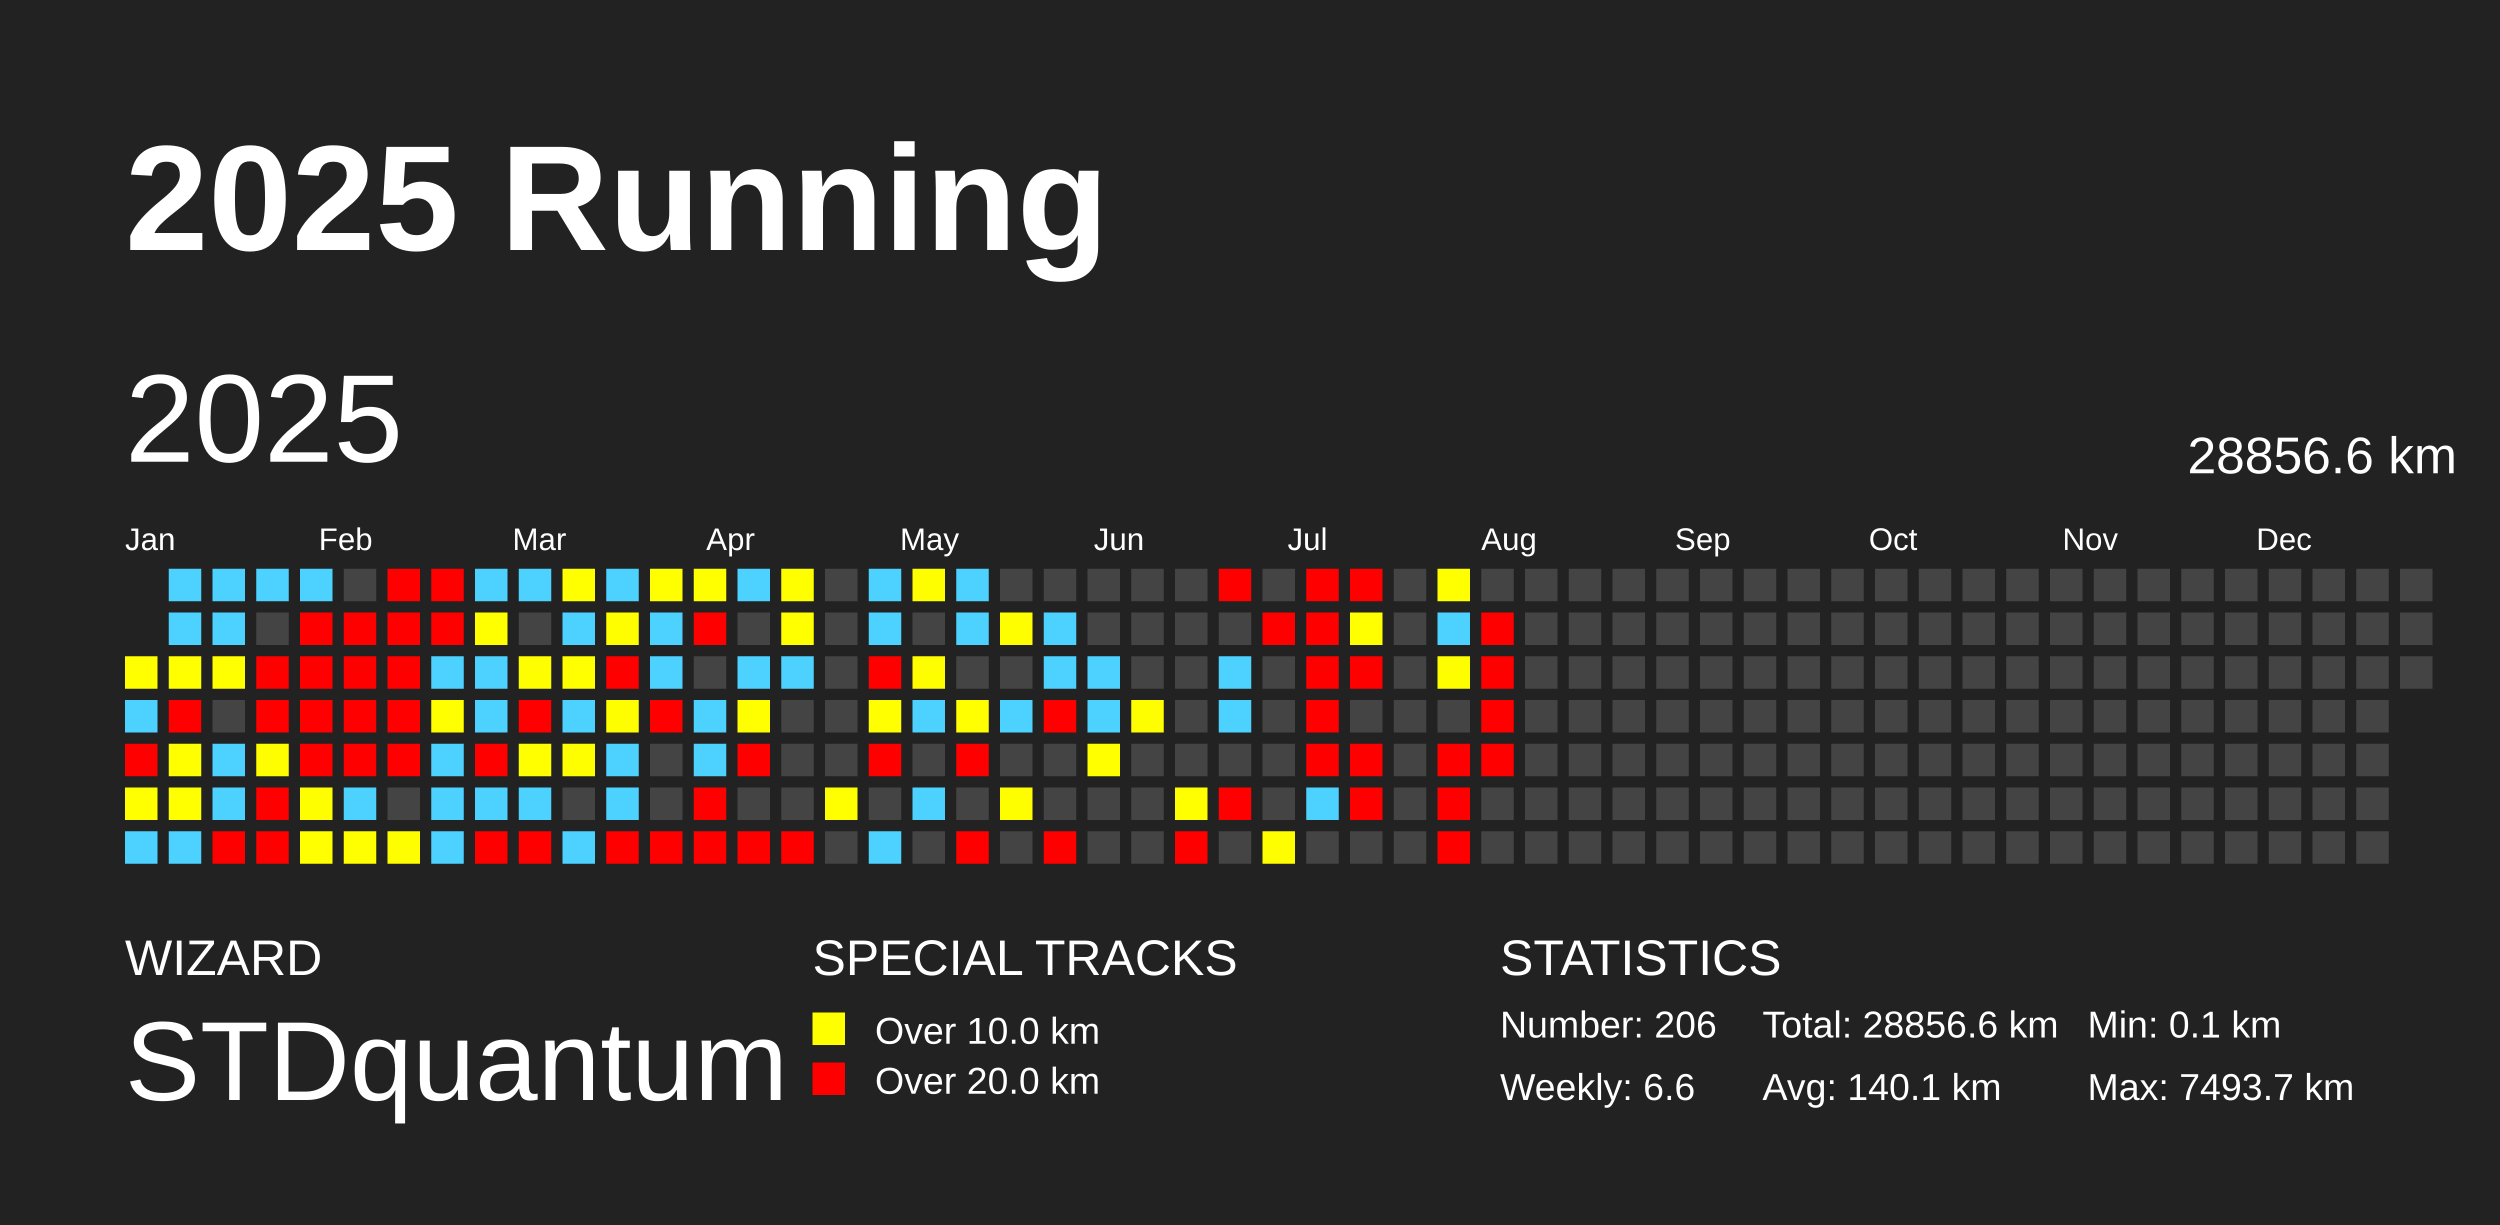
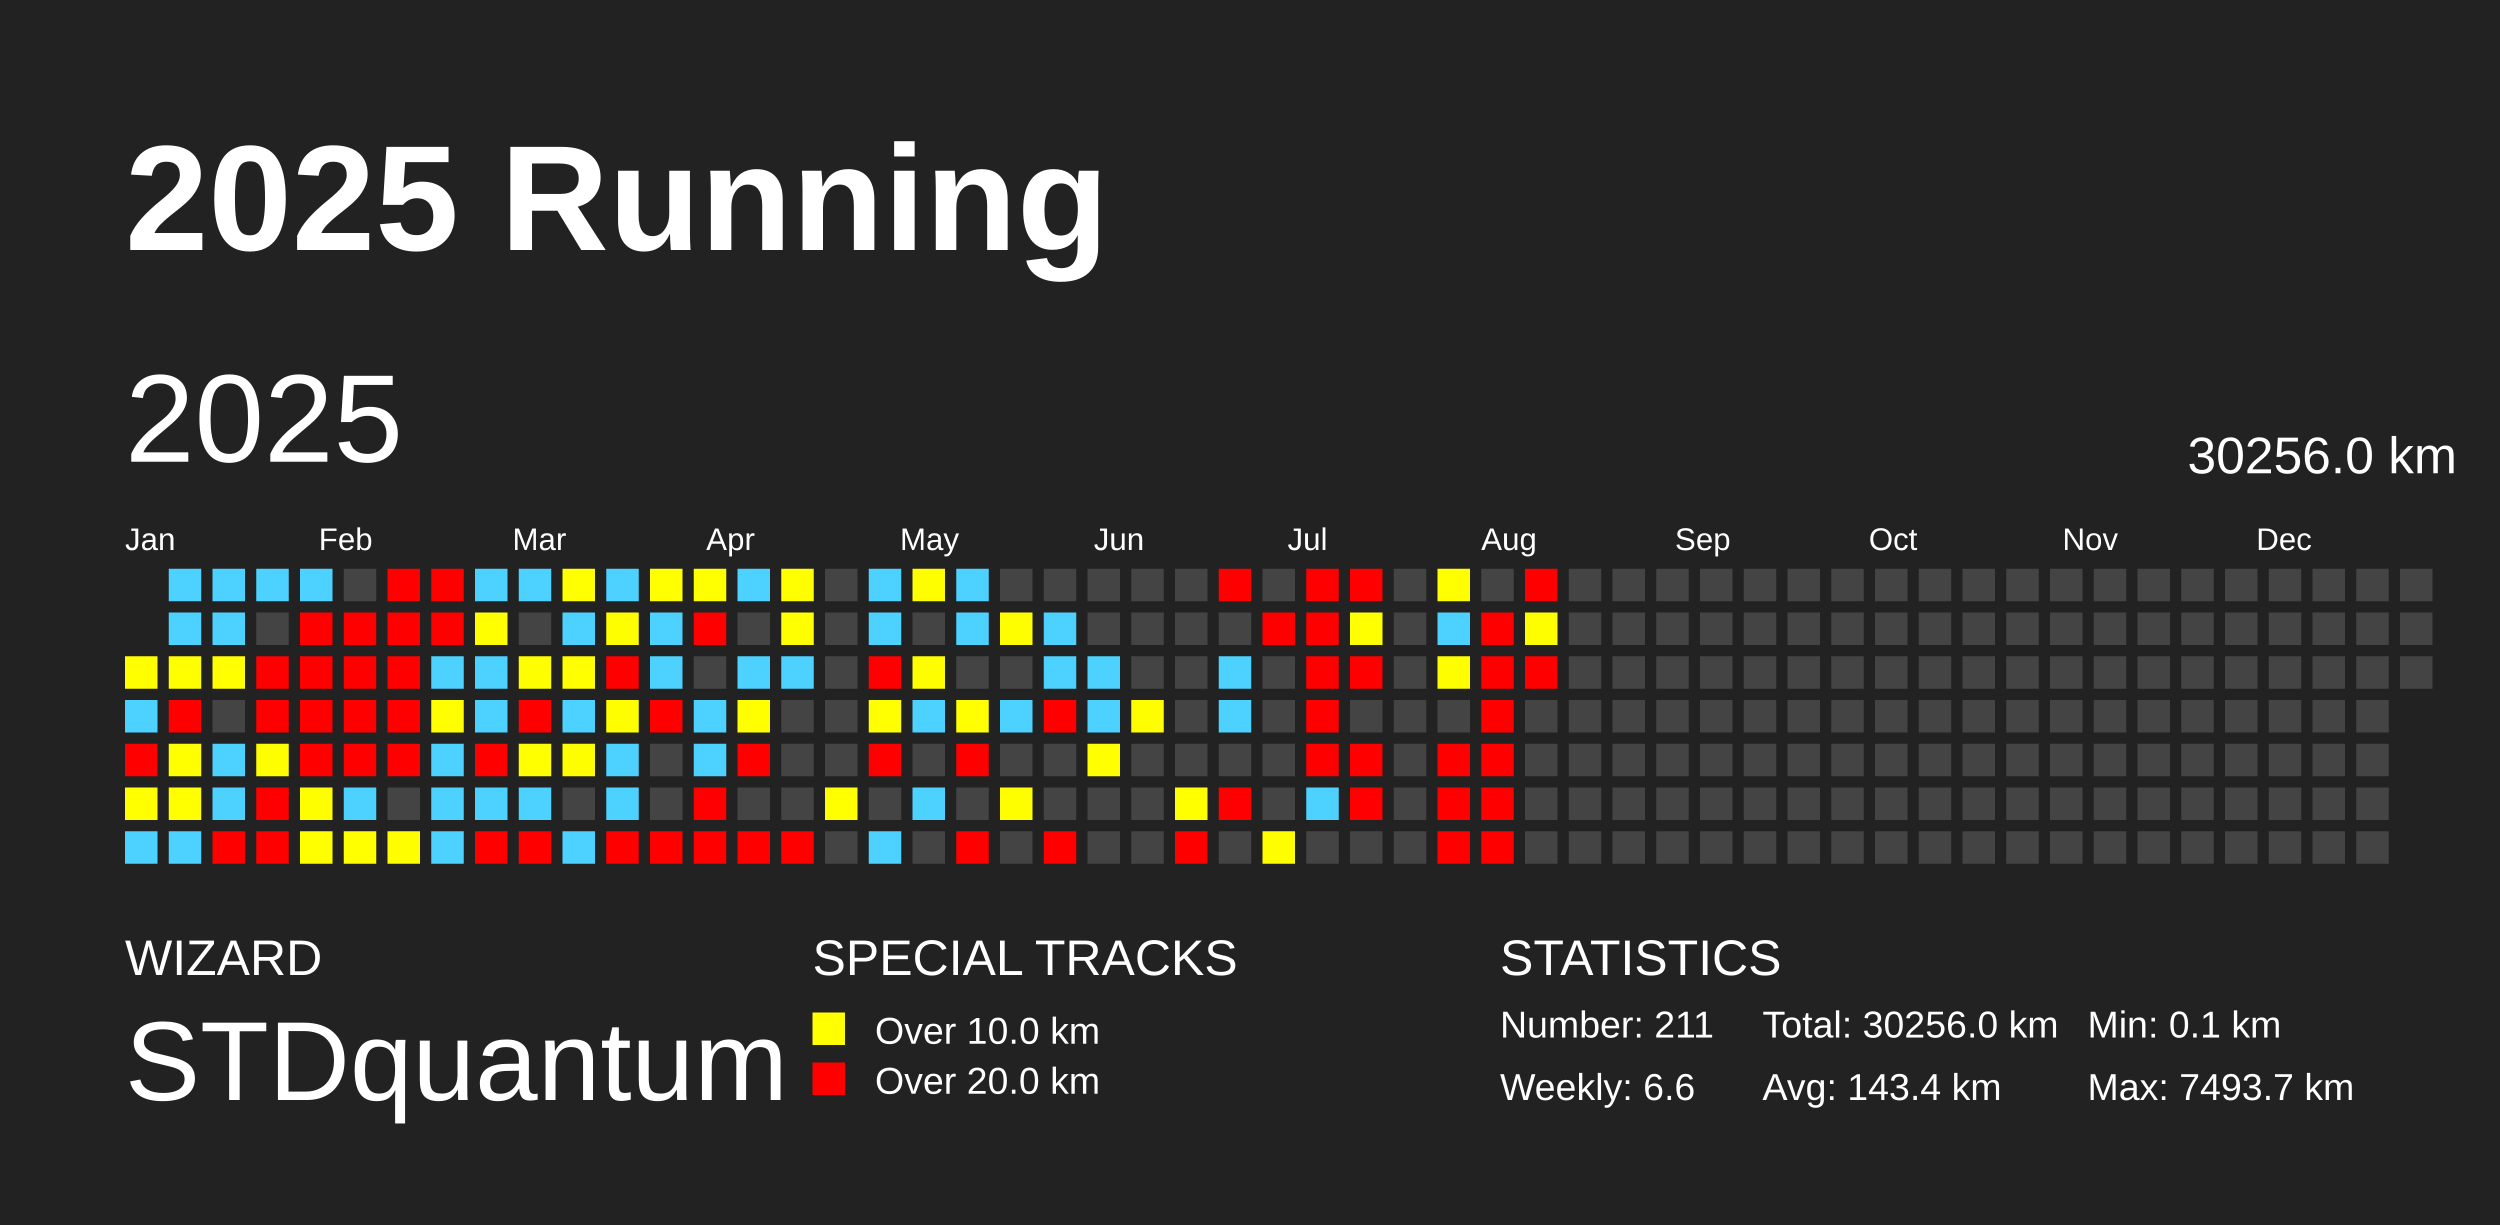
<svg xmlns="http://www.w3.org/2000/svg" baseProfile="full" height="98mm" version="1.1" viewBox="0,0,200,98" width="200mm">
  <defs />
  <rect fill="#222222" height="98" width="200" x="0" y="0" />
  <text fill="#FFFFFF" style="font-size:12px; font-family:Arial; font-weight:bold;" x="10" y="20">2025 Running</text>
  <text fill="#FFFFFF" style="font-size:4px; font-family:Arial" x="10" y="78">WIZARD</text>
  <text fill="#FFFFFF" style="font-size:9px; font-family:Arial" x="10" y="88">STDquantum</text>
  <text fill="#FFFFFF" style="font-size:4px; font-family:Arial" x="65" y="78">SPECIAL TRACKS</text>
  <rect fill="yellow" height="2.6" width="2.6" x="65" y="81" />
  <text fill="#FFFFFF" style="font-size:3px; font-family:Arial" x="70" y="83.5">Over 10.0 km</text>
  <rect fill="red" height="2.6" width="2.6" x="65" y="85" />
  <text fill="#FFFFFF" style="font-size:3px; font-family:Arial" x="70" y="87.5">Over 20.0 km</text>
  <text fill="#FFFFFF" style="font-size:4px; font-family:Arial" x="120" y="78">STATISTICS</text>
-   <text fill="#FFFFFF" style="font-size:3px; font-family:Arial" x="120" y="83">Number: 206</text>
+   <text fill="#FFFFFF" style="font-size:3px; font-family:Arial" x="120" y="83">Number: 211</text>
  <text fill="#FFFFFF" style="font-size:3px; font-family:Arial" x="120" y="88">Weekly: 6.6</text>
-   <text fill="#FFFFFF" style="font-size:3px; font-family:Arial" x="141" y="83">Total: 28856.6 km</text>
-   <text fill="#FFFFFF" style="font-size:3px; font-family:Arial" x="141" y="88">Avg: 140.1 km</text>
+   <text fill="#FFFFFF" style="font-size:3px; font-family:Arial" x="141" y="83">Total: 30256.0 km</text>
+   <text fill="#FFFFFF" style="font-size:3px; font-family:Arial" x="141" y="88">Avg: 143.4 km</text>
  <text fill="#FFFFFF" style="font-size:3px; font-family:Arial" x="167" y="83">Min: 0.1 km</text>
  <text fill="#FFFFFF" style="font-size:3px; font-family:Arial" x="167" y="88">Max: 7493.7 km</text>
  <text dominant-baseline="hanging" fill="#FFFFFF" style="font-size:10.0px; font-family:Arial;" x="10" y="30">2025</text>
-   <text dominant-baseline="hanging" fill="#FFFFFF" style="font-size:4.125px; font-family:Arial;" x="175" y="35">28856.6 km</text>
+   <text dominant-baseline="hanging" fill="#FFFFFF" style="font-size:4.125px; font-family:Arial;" x="175" y="35">30256.0 km</text>
  <text fill="#FFFFFF" style="font-size:2.5px; font-family:Arial" x="10.0" y="44">Jan</text>
  <text fill="#FFFFFF" style="font-size:2.5px; font-family:Arial" x="25.5" y="44">Feb</text>
  <text fill="#FFFFFF" style="font-size:2.5px; font-family:Arial" x="41.0" y="44">Mar</text>
  <text fill="#FFFFFF" style="font-size:2.5px; font-family:Arial" x="56.5" y="44">Apr</text>
  <text fill="#FFFFFF" style="font-size:2.5px; font-family:Arial" x="72.0" y="44">May</text>
  <text fill="#FFFFFF" style="font-size:2.5px; font-family:Arial" x="87.5" y="44">Jun</text>
  <text fill="#FFFFFF" style="font-size:2.5px; font-family:Arial" x="103.0" y="44">Jul</text>
  <text fill="#FFFFFF" style="font-size:2.5px; font-family:Arial" x="118.5" y="44">Aug</text>
  <text fill="#FFFFFF" style="font-size:2.5px; font-family:Arial" x="134.0" y="44">Sep</text>
  <text fill="#FFFFFF" style="font-size:2.5px; font-family:Arial" x="149.5" y="44">Oct</text>
  <text fill="#FFFFFF" style="font-size:2.5px; font-family:Arial" x="165.0" y="44">Nov</text>
  <text fill="#FFFFFF" style="font-size:2.5px; font-family:Arial" x="180.5" y="44">Dec</text>
  <rect fill="#ffff00" height="2.6" width="2.6" x="10.0" y="52.5" />
  <rect fill="#4dd2ff" height="2.6" width="2.6" x="10.0" y="56.0" />
  <rect fill="red" height="2.6" width="2.6" x="10.0" y="59.5" />
  <rect fill="#ffff00" height="2.6" width="2.6" x="10.0" y="63.0" />
  <rect fill="#4dd2ff" height="2.6" width="2.6" x="10.0" y="66.5" />
  <rect fill="#4dd2ff" height="2.6" width="2.6" x="13.5" y="45.5" />
  <rect fill="#4dd2ff" height="2.6" width="2.6" x="13.5" y="49.0" />
  <rect fill="#ffff00" height="2.6" width="2.6" x="13.5" y="52.5" />
  <rect fill="red" height="2.6" width="2.6" x="13.5" y="56.0" />
  <rect fill="#ffff00" height="2.6" width="2.6" x="13.5" y="59.5" />
  <rect fill="#ffff00" height="2.6" width="2.6" x="13.5" y="63.0" />
  <rect fill="#4dd2ff" height="2.6" width="2.6" x="13.5" y="66.5" />
  <rect fill="#4dd2ff" height="2.6" width="2.6" x="17.0" y="45.5" />
  <rect fill="#4dd2ff" height="2.6" width="2.6" x="17.0" y="49.0" />
  <rect fill="#ffff00" height="2.6" width="2.6" x="17.0" y="52.5" />
  <rect fill="#444444" height="2.6" width="2.6" x="17.0" y="56.0" />
  <rect fill="#4dd2ff" height="2.6" width="2.6" x="17.0" y="59.5" />
  <rect fill="#4dd2ff" height="2.6" width="2.6" x="17.0" y="63.0" />
  <rect fill="red" height="2.6" width="2.6" x="17.0" y="66.5" />
  <rect fill="#4dd2ff" height="2.6" width="2.6" x="20.5" y="45.5" />
  <rect fill="#444444" height="2.6" width="2.6" x="20.5" y="49.0" />
  <rect fill="red" height="2.6" width="2.6" x="20.5" y="52.5" />
  <rect fill="red" height="2.6" width="2.6" x="20.5" y="56.0" />
  <rect fill="#fffe00" height="2.6" width="2.6" x="20.5" y="59.5" />
  <rect fill="red" height="2.6" width="2.6" x="20.5" y="63.0" />
  <rect fill="red" height="2.6" width="2.6" x="20.5" y="66.5" />
  <rect fill="#4dd2ff" height="2.6" width="2.6" x="24.0" y="45.5" />
  <rect fill="red" height="2.6" width="2.6" x="24.0" y="49.0" />
  <rect fill="red" height="2.6" width="2.6" x="24.0" y="52.5" />
  <rect fill="red" height="2.6" width="2.6" x="24.0" y="56.0" />
  <rect fill="red" height="2.6" width="2.6" x="24.0" y="59.5" />
  <rect fill="#fffe00" height="2.6" width="2.6" x="24.0" y="63.0" />
  <rect fill="#ffff00" height="2.6" width="2.6" x="24.0" y="66.5" />
  <rect fill="#444444" height="2.6" width="2.6" x="27.5" y="45.5" />
  <rect fill="red" height="2.6" width="2.6" x="27.5" y="49.0" />
  <rect fill="red" height="2.6" width="2.6" x="27.5" y="52.5" />
  <rect fill="red" height="2.6" width="2.6" x="27.5" y="56.0" />
  <rect fill="red" height="2.6" width="2.6" x="27.5" y="59.5" />
  <rect fill="#4dd2ff" height="2.6" width="2.6" x="27.5" y="63.0" />
  <rect fill="#ffff00" height="2.6" width="2.6" x="27.5" y="66.5" />
  <rect fill="red" height="2.6" width="2.6" x="31.0" y="45.5" />
  <rect fill="red" height="2.6" width="2.6" x="31.0" y="49.0" />
  <rect fill="red" height="2.6" width="2.6" x="31.0" y="52.5" />
  <rect fill="red" height="2.6" width="2.6" x="31.0" y="56.0" />
  <rect fill="red" height="2.6" width="2.6" x="31.0" y="59.5" />
  <rect fill="#444444" height="2.6" width="2.6" x="31.0" y="63.0" />
  <rect fill="#fffe00" height="2.6" width="2.6" x="31.0" y="66.5" />
  <rect fill="red" height="2.6" width="2.6" x="34.5" y="45.5" />
  <rect fill="red" height="2.6" width="2.6" x="34.5" y="49.0" />
  <rect fill="#4dd2ff" height="2.6" width="2.6" x="34.5" y="52.5" />
  <rect fill="#ffff00" height="2.6" width="2.6" x="34.5" y="56.0" />
  <rect fill="#4dd2ff" height="2.6" width="2.6" x="34.5" y="59.5" />
  <rect fill="#4dd2ff" height="2.6" width="2.6" x="34.5" y="63.0" />
  <rect fill="#4dd2ff" height="2.6" width="2.6" x="34.5" y="66.5" />
  <rect fill="#4dd2ff" height="2.6" width="2.6" x="38.0" y="45.5" />
  <rect fill="#ffff00" height="2.6" width="2.6" x="38.0" y="49.0" />
  <rect fill="#4dd2ff" height="2.6" width="2.6" x="38.0" y="52.5" />
  <rect fill="#4dd2ff" height="2.6" width="2.6" x="38.0" y="56.0" />
  <rect fill="red" height="2.6" width="2.6" x="38.0" y="59.5" />
  <rect fill="#4dd2ff" height="2.6" width="2.6" x="38.0" y="63.0" />
  <rect fill="red" height="2.6" width="2.6" x="38.0" y="66.5" />
  <rect fill="#4dd2ff" height="2.6" width="2.6" x="41.5" y="45.5" />
  <rect fill="#444444" height="2.6" width="2.6" x="41.5" y="49.0" />
  <rect fill="#fffe00" height="2.6" width="2.6" x="41.5" y="52.5" />
  <rect fill="red" height="2.6" width="2.6" x="41.5" y="56.0" />
  <rect fill="#ffff00" height="2.6" width="2.6" x="41.5" y="59.5" />
  <rect fill="#4dd2ff" height="2.6" width="2.6" x="41.5" y="63.0" />
  <rect fill="red" height="2.6" width="2.6" x="41.5" y="66.5" />
  <rect fill="#ffff00" height="2.6" width="2.6" x="45.0" y="45.5" />
  <rect fill="#4dd2ff" height="2.6" width="2.6" x="45.0" y="49.0" />
  <rect fill="#ffff00" height="2.6" width="2.6" x="45.0" y="52.5" />
  <rect fill="#4dd2ff" height="2.6" width="2.6" x="45.0" y="56.0" />
  <rect fill="#fffe00" height="2.6" width="2.6" x="45.0" y="59.5" />
  <rect fill="#444444" height="2.6" width="2.6" x="45.0" y="63.0" />
  <rect fill="#4dd2ff" height="2.6" width="2.6" x="45.0" y="66.5" />
  <rect fill="#4dd2ff" height="2.6" width="2.6" x="48.5" y="45.5" />
  <rect fill="#fffe00" height="2.6" width="2.6" x="48.5" y="49.0" />
  <rect fill="red" height="2.6" width="2.6" x="48.5" y="52.5" />
  <rect fill="#fffe00" height="2.6" width="2.6" x="48.5" y="56.0" />
  <rect fill="#4dd2ff" height="2.6" width="2.6" x="48.5" y="59.5" />
  <rect fill="#4dd2ff" height="2.6" width="2.6" x="48.5" y="63.0" />
  <rect fill="red" height="2.6" width="2.6" x="48.5" y="66.5" />
  <rect fill="#ffff00" height="2.6" width="2.6" x="52.0" y="45.5" />
  <rect fill="#4dd2ff" height="2.6" width="2.6" x="52.0" y="49.0" />
  <rect fill="#4dd2ff" height="2.6" width="2.6" x="52.0" y="52.5" />
  <rect fill="red" height="2.6" width="2.6" x="52.0" y="56.0" />
  <rect fill="#444444" height="2.6" width="2.6" x="52.0" y="59.5" />
  <rect fill="#444444" height="2.6" width="2.6" x="52.0" y="63.0" />
  <rect fill="red" height="2.6" width="2.6" x="52.0" y="66.5" />
  <rect fill="#ffff00" height="2.6" width="2.6" x="55.5" y="45.5" />
  <rect fill="red" height="2.6" width="2.6" x="55.5" y="49.0" />
  <rect fill="#444444" height="2.6" width="2.6" x="55.5" y="52.5" />
  <rect fill="#4dd2ff" height="2.6" width="2.6" x="55.5" y="56.0" />
  <rect fill="#4dd2ff" height="2.6" width="2.6" x="55.5" y="59.5" />
  <rect fill="red" height="2.6" width="2.6" x="55.5" y="63.0" />
  <rect fill="red" height="2.6" width="2.6" x="55.5" y="66.5" />
  <rect fill="#4dd2ff" height="2.6" width="2.6" x="59.0" y="45.5" />
  <rect fill="#444444" height="2.6" width="2.6" x="59.0" y="49.0" />
  <rect fill="#4dd2ff" height="2.6" width="2.6" x="59.0" y="52.5" />
  <rect fill="#ffff00" height="2.6" width="2.6" x="59.0" y="56.0" />
  <rect fill="red" height="2.6" width="2.6" x="59.0" y="59.5" />
  <rect fill="#444444" height="2.6" width="2.6" x="59.0" y="63.0" />
  <rect fill="red" height="2.6" width="2.6" x="59.0" y="66.5" />
  <rect fill="#ffff00" height="2.6" width="2.6" x="62.5" y="45.5" />
  <rect fill="#ffff00" height="2.6" width="2.6" x="62.5" y="49.0" />
  <rect fill="#4dd2ff" height="2.6" width="2.6" x="62.5" y="52.5" />
  <rect fill="#444444" height="2.6" width="2.6" x="62.5" y="56.0" />
  <rect fill="#444444" height="2.6" width="2.6" x="62.5" y="59.5" />
  <rect fill="#444444" height="2.6" width="2.6" x="62.5" y="63.0" />
  <rect fill="red" height="2.6" width="2.6" x="62.5" y="66.5" />
  <rect fill="#444444" height="2.6" width="2.6" x="66.0" y="45.5" />
  <rect fill="#444444" height="2.6" width="2.6" x="66.0" y="49.0" />
  <rect fill="#444444" height="2.6" width="2.6" x="66.0" y="52.5" />
  <rect fill="#444444" height="2.6" width="2.6" x="66.0" y="56.0" />
  <rect fill="#444444" height="2.6" width="2.6" x="66.0" y="59.5" />
  <rect fill="#ffff00" height="2.6" width="2.6" x="66.0" y="63.0" />
  <rect fill="#444444" height="2.6" width="2.6" x="66.0" y="66.5" />
  <rect fill="#4dd2ff" height="2.6" width="2.6" x="69.5" y="45.5" />
  <rect fill="#4dd2ff" height="2.6" width="2.6" x="69.5" y="49.0" />
  <rect fill="red" height="2.6" width="2.6" x="69.5" y="52.5" />
  <rect fill="#ffff00" height="2.6" width="2.6" x="69.5" y="56.0" />
  <rect fill="red" height="2.6" width="2.6" x="69.5" y="59.5" />
  <rect fill="#444444" height="2.6" width="2.6" x="69.5" y="63.0" />
  <rect fill="#4dd2ff" height="2.6" width="2.6" x="69.5" y="66.5" />
  <rect fill="#fffe00" height="2.6" width="2.6" x="73.0" y="45.5" />
  <rect fill="#444444" height="2.6" width="2.6" x="73.0" y="49.0" />
  <rect fill="#fffe00" height="2.6" width="2.6" x="73.0" y="52.5" />
  <rect fill="#4dd2ff" height="2.6" width="2.6" x="73.0" y="56.0" />
  <rect fill="#444444" height="2.6" width="2.6" x="73.0" y="59.5" />
  <rect fill="#4dd2ff" height="2.6" width="2.6" x="73.0" y="63.0" />
  <rect fill="#444444" height="2.6" width="2.6" x="73.0" y="66.5" />
  <rect fill="#4dd2ff" height="2.6" width="2.6" x="76.5" y="45.5" />
  <rect fill="#4dd2ff" height="2.6" width="2.6" x="76.5" y="49.0" />
  <rect fill="#444444" height="2.6" width="2.6" x="76.5" y="52.5" />
  <rect fill="#ffff00" height="2.6" width="2.6" x="76.5" y="56.0" />
  <rect fill="red" height="2.6" width="2.6" x="76.5" y="59.5" />
  <rect fill="#444444" height="2.6" width="2.6" x="76.5" y="63.0" />
  <rect fill="red" height="2.6" width="2.6" x="76.5" y="66.5" />
  <rect fill="#444444" height="2.6" width="2.6" x="80.0" y="45.5" />
  <rect fill="#fffe00" height="2.6" width="2.6" x="80.0" y="49.0" />
  <rect fill="#444444" height="2.6" width="2.6" x="80.0" y="52.5" />
  <rect fill="#4dd2ff" height="2.6" width="2.6" x="80.0" y="56.0" />
  <rect fill="#444444" height="2.6" width="2.6" x="80.0" y="59.5" />
  <rect fill="#fffe00" height="2.6" width="2.6" x="80.0" y="63.0" />
  <rect fill="#444444" height="2.6" width="2.6" x="80.0" y="66.5" />
  <rect fill="#444444" height="2.6" width="2.6" x="83.5" y="45.5" />
  <rect fill="#4dd2ff" height="2.6" width="2.6" x="83.5" y="49.0" />
  <rect fill="#4dd2ff" height="2.6" width="2.6" x="83.5" y="52.5" />
  <rect fill="red" height="2.6" width="2.6" x="83.5" y="56.0" />
  <rect fill="#444444" height="2.6" width="2.6" x="83.5" y="59.5" />
  <rect fill="#444444" height="2.6" width="2.6" x="83.5" y="63.0" />
  <rect fill="red" height="2.6" width="2.6" x="83.5" y="66.5" />
  <rect fill="#444444" height="2.6" width="2.6" x="87.0" y="45.5" />
  <rect fill="#444444" height="2.6" width="2.6" x="87.0" y="49.0" />
  <rect fill="#4dd2ff" height="2.6" width="2.6" x="87.0" y="52.5" />
  <rect fill="#4dd2ff" height="2.6" width="2.6" x="87.0" y="56.0" />
  <rect fill="#ffff00" height="2.6" width="2.6" x="87.0" y="59.5" />
  <rect fill="#444444" height="2.6" width="2.6" x="87.0" y="63.0" />
  <rect fill="#444444" height="2.6" width="2.6" x="87.0" y="66.5" />
  <rect fill="#444444" height="2.6" width="2.6" x="90.5" y="45.5" />
  <rect fill="#444444" height="2.6" width="2.6" x="90.5" y="49.0" />
  <rect fill="#444444" height="2.6" width="2.6" x="90.5" y="52.5" />
  <rect fill="#fffe00" height="2.6" width="2.6" x="90.5" y="56.0" />
  <rect fill="#444444" height="2.6" width="2.6" x="90.5" y="59.5" />
  <rect fill="#444444" height="2.6" width="2.6" x="90.5" y="63.0" />
  <rect fill="#444444" height="2.6" width="2.6" x="90.5" y="66.5" />
  <rect fill="#444444" height="2.6" width="2.6" x="94.0" y="45.5" />
  <rect fill="#444444" height="2.6" width="2.6" x="94.0" y="49.0" />
  <rect fill="#444444" height="2.6" width="2.6" x="94.0" y="52.5" />
  <rect fill="#444444" height="2.6" width="2.6" x="94.0" y="56.0" />
  <rect fill="#444444" height="2.6" width="2.6" x="94.0" y="59.5" />
  <rect fill="#ffff00" height="2.6" width="2.6" x="94.0" y="63.0" />
  <rect fill="red" height="2.6" width="2.6" x="94.0" y="66.5" />
  <rect fill="red" height="2.6" width="2.6" x="97.5" y="45.5" />
  <rect fill="#444444" height="2.6" width="2.6" x="97.5" y="49.0" />
  <rect fill="#4dd2ff" height="2.6" width="2.6" x="97.5" y="52.5" />
  <rect fill="#4dd2ff" height="2.6" width="2.6" x="97.5" y="56.0" />
  <rect fill="#444444" height="2.6" width="2.6" x="97.5" y="59.5" />
  <rect fill="red" height="2.6" width="2.6" x="97.5" y="63.0" />
  <rect fill="#444444" height="2.6" width="2.6" x="97.5" y="66.5" />
  <rect fill="#444444" height="2.6" width="2.6" x="101.0" y="45.5" />
  <rect fill="red" height="2.6" width="2.6" x="101.0" y="49.0" />
  <rect fill="#444444" height="2.6" width="2.6" x="101.0" y="52.5" />
  <rect fill="#444444" height="2.6" width="2.6" x="101.0" y="56.0" />
  <rect fill="#444444" height="2.6" width="2.6" x="101.0" y="59.5" />
  <rect fill="#444444" height="2.6" width="2.6" x="101.0" y="63.0" />
  <rect fill="#fffe00" height="2.6" width="2.6" x="101.0" y="66.5" />
  <rect fill="red" height="2.6" width="2.6" x="104.5" y="45.5" />
  <rect fill="red" height="2.6" width="2.6" x="104.5" y="49.0" />
  <rect fill="red" height="2.6" width="2.6" x="104.5" y="52.5" />
  <rect fill="red" height="2.6" width="2.6" x="104.5" y="56.0" />
  <rect fill="red" height="2.6" width="2.6" x="104.5" y="59.5" />
  <rect fill="#4dd2ff" height="2.6" width="2.6" x="104.5" y="63.0" />
  <rect fill="#444444" height="2.6" width="2.6" x="104.5" y="66.5" />
  <rect fill="red" height="2.6" width="2.6" x="108.0" y="45.5" />
  <rect fill="#ffff00" height="2.6" width="2.6" x="108.0" y="49.0" />
  <rect fill="red" height="2.6" width="2.6" x="108.0" y="52.5" />
  <rect fill="#444444" height="2.6" width="2.6" x="108.0" y="56.0" />
  <rect fill="red" height="2.6" width="2.6" x="108.0" y="59.5" />
  <rect fill="red" height="2.6" width="2.6" x="108.0" y="63.0" />
  <rect fill="#444444" height="2.6" width="2.6" x="108.0" y="66.5" />
  <rect fill="#444444" height="2.6" width="2.6" x="111.5" y="45.5" />
  <rect fill="#444444" height="2.6" width="2.6" x="111.5" y="49.0" />
  <rect fill="#444444" height="2.6" width="2.6" x="111.5" y="52.5" />
  <rect fill="#444444" height="2.6" width="2.6" x="111.5" y="56.0" />
  <rect fill="#444444" height="2.6" width="2.6" x="111.5" y="59.5" />
  <rect fill="#444444" height="2.6" width="2.6" x="111.5" y="63.0" />
  <rect fill="#444444" height="2.6" width="2.6" x="111.5" y="66.5" />
  <rect fill="#ffff00" height="2.6" width="2.6" x="115.0" y="45.5" />
  <rect fill="#4dd2ff" height="2.6" width="2.6" x="115.0" y="49.0" />
  <rect fill="#fffe00" height="2.6" width="2.6" x="115.0" y="52.5" />
  <rect fill="#444444" height="2.6" width="2.6" x="115.0" y="56.0" />
  <rect fill="red" height="2.6" width="2.6" x="115.0" y="59.5" />
  <rect fill="red" height="2.6" width="2.6" x="115.0" y="63.0" />
  <rect fill="red" height="2.6" width="2.6" x="115.0" y="66.5" />
  <rect fill="#444444" height="2.6" width="2.6" x="118.5" y="45.5" />
  <rect fill="red" height="2.6" width="2.6" x="118.5" y="49.0" />
  <rect fill="red" height="2.6" width="2.6" x="118.5" y="52.5" />
  <rect fill="red" height="2.6" width="2.6" x="118.5" y="56.0" />
  <rect fill="red" height="2.6" width="2.6" x="118.5" y="59.5" />
-   <rect fill="#444444" height="2.6" width="2.6" x="118.5" y="63.0" />
-   <rect fill="#444444" height="2.6" width="2.6" x="118.5" y="66.5" />
-   <rect fill="#444444" height="2.6" width="2.6" x="122.0" y="45.5" />
-   <rect fill="#444444" height="2.6" width="2.6" x="122.0" y="49.0" />
-   <rect fill="#444444" height="2.6" width="2.6" x="122.0" y="52.5" />
+   <rect fill="red" height="2.6" width="2.6" x="118.5" y="63.0" />
+   <rect fill="red" height="2.6" width="2.6" x="118.5" y="66.5" />
+   <rect fill="red" height="2.6" width="2.6" x="122.0" y="45.5" />
+   <rect fill="#fffe00" height="2.6" width="2.6" x="122.0" y="49.0" />
+   <rect fill="red" height="2.6" width="2.6" x="122.0" y="52.5" />
  <rect fill="#444444" height="2.6" width="2.6" x="122.0" y="56.0" />
  <rect fill="#444444" height="2.6" width="2.6" x="122.0" y="59.5" />
  <rect fill="#444444" height="2.6" width="2.6" x="122.0" y="63.0" />
  <rect fill="#444444" height="2.6" width="2.6" x="122.0" y="66.5" />
  <rect fill="#444444" height="2.6" width="2.6" x="125.5" y="45.5" />
  <rect fill="#444444" height="2.6" width="2.6" x="125.5" y="49.0" />
  <rect fill="#444444" height="2.6" width="2.6" x="125.5" y="52.5" />
  <rect fill="#444444" height="2.6" width="2.6" x="125.5" y="56.0" />
  <rect fill="#444444" height="2.6" width="2.6" x="125.5" y="59.5" />
  <rect fill="#444444" height="2.6" width="2.6" x="125.5" y="63.0" />
  <rect fill="#444444" height="2.6" width="2.6" x="125.5" y="66.5" />
  <rect fill="#444444" height="2.6" width="2.6" x="129.0" y="45.5" />
  <rect fill="#444444" height="2.6" width="2.6" x="129.0" y="49.0" />
  <rect fill="#444444" height="2.6" width="2.6" x="129.0" y="52.5" />
  <rect fill="#444444" height="2.6" width="2.6" x="129.0" y="56.0" />
  <rect fill="#444444" height="2.6" width="2.6" x="129.0" y="59.5" />
  <rect fill="#444444" height="2.6" width="2.6" x="129.0" y="63.0" />
  <rect fill="#444444" height="2.6" width="2.6" x="129.0" y="66.5" />
  <rect fill="#444444" height="2.6" width="2.6" x="132.5" y="45.5" />
  <rect fill="#444444" height="2.6" width="2.6" x="132.5" y="49.0" />
  <rect fill="#444444" height="2.6" width="2.6" x="132.5" y="52.5" />
  <rect fill="#444444" height="2.6" width="2.6" x="132.5" y="56.0" />
  <rect fill="#444444" height="2.6" width="2.6" x="132.5" y="59.5" />
  <rect fill="#444444" height="2.6" width="2.6" x="132.5" y="63.0" />
  <rect fill="#444444" height="2.6" width="2.6" x="132.5" y="66.5" />
  <rect fill="#444444" height="2.6" width="2.6" x="136.0" y="45.5" />
  <rect fill="#444444" height="2.6" width="2.6" x="136.0" y="49.0" />
  <rect fill="#444444" height="2.6" width="2.6" x="136.0" y="52.5" />
  <rect fill="#444444" height="2.6" width="2.6" x="136.0" y="56.0" />
  <rect fill="#444444" height="2.6" width="2.6" x="136.0" y="59.5" />
  <rect fill="#444444" height="2.6" width="2.6" x="136.0" y="63.0" />
  <rect fill="#444444" height="2.6" width="2.6" x="136.0" y="66.5" />
  <rect fill="#444444" height="2.6" width="2.6" x="139.5" y="45.5" />
  <rect fill="#444444" height="2.6" width="2.6" x="139.5" y="49.0" />
  <rect fill="#444444" height="2.6" width="2.6" x="139.5" y="52.5" />
  <rect fill="#444444" height="2.6" width="2.6" x="139.5" y="56.0" />
  <rect fill="#444444" height="2.6" width="2.6" x="139.5" y="59.5" />
  <rect fill="#444444" height="2.6" width="2.6" x="139.5" y="63.0" />
  <rect fill="#444444" height="2.6" width="2.6" x="139.5" y="66.5" />
  <rect fill="#444444" height="2.6" width="2.6" x="143.0" y="45.5" />
  <rect fill="#444444" height="2.6" width="2.6" x="143.0" y="49.0" />
  <rect fill="#444444" height="2.6" width="2.6" x="143.0" y="52.5" />
  <rect fill="#444444" height="2.6" width="2.6" x="143.0" y="56.0" />
  <rect fill="#444444" height="2.6" width="2.6" x="143.0" y="59.5" />
  <rect fill="#444444" height="2.6" width="2.6" x="143.0" y="63.0" />
  <rect fill="#444444" height="2.6" width="2.6" x="143.0" y="66.5" />
  <rect fill="#444444" height="2.6" width="2.6" x="146.5" y="45.5" />
  <rect fill="#444444" height="2.6" width="2.6" x="146.5" y="49.0" />
  <rect fill="#444444" height="2.6" width="2.6" x="146.5" y="52.5" />
  <rect fill="#444444" height="2.6" width="2.6" x="146.5" y="56.0" />
  <rect fill="#444444" height="2.6" width="2.6" x="146.5" y="59.5" />
  <rect fill="#444444" height="2.6" width="2.6" x="146.5" y="63.0" />
  <rect fill="#444444" height="2.6" width="2.6" x="146.5" y="66.5" />
  <rect fill="#444444" height="2.6" width="2.6" x="150.0" y="45.5" />
  <rect fill="#444444" height="2.6" width="2.6" x="150.0" y="49.0" />
  <rect fill="#444444" height="2.6" width="2.6" x="150.0" y="52.5" />
  <rect fill="#444444" height="2.6" width="2.6" x="150.0" y="56.0" />
  <rect fill="#444444" height="2.6" width="2.6" x="150.0" y="59.5" />
  <rect fill="#444444" height="2.6" width="2.6" x="150.0" y="63.0" />
  <rect fill="#444444" height="2.6" width="2.6" x="150.0" y="66.5" />
  <rect fill="#444444" height="2.6" width="2.6" x="153.5" y="45.5" />
  <rect fill="#444444" height="2.6" width="2.6" x="153.5" y="49.0" />
  <rect fill="#444444" height="2.6" width="2.6" x="153.5" y="52.5" />
  <rect fill="#444444" height="2.6" width="2.6" x="153.5" y="56.0" />
  <rect fill="#444444" height="2.6" width="2.6" x="153.5" y="59.5" />
  <rect fill="#444444" height="2.6" width="2.6" x="153.5" y="63.0" />
  <rect fill="#444444" height="2.6" width="2.6" x="153.5" y="66.5" />
  <rect fill="#444444" height="2.6" width="2.6" x="157.0" y="45.5" />
  <rect fill="#444444" height="2.6" width="2.6" x="157.0" y="49.0" />
  <rect fill="#444444" height="2.6" width="2.6" x="157.0" y="52.5" />
  <rect fill="#444444" height="2.6" width="2.6" x="157.0" y="56.0" />
  <rect fill="#444444" height="2.6" width="2.6" x="157.0" y="59.5" />
  <rect fill="#444444" height="2.6" width="2.6" x="157.0" y="63.0" />
  <rect fill="#444444" height="2.6" width="2.6" x="157.0" y="66.5" />
  <rect fill="#444444" height="2.6" width="2.6" x="160.5" y="45.5" />
  <rect fill="#444444" height="2.6" width="2.6" x="160.5" y="49.0" />
  <rect fill="#444444" height="2.6" width="2.6" x="160.5" y="52.5" />
  <rect fill="#444444" height="2.6" width="2.6" x="160.5" y="56.0" />
  <rect fill="#444444" height="2.6" width="2.6" x="160.5" y="59.5" />
  <rect fill="#444444" height="2.6" width="2.6" x="160.5" y="63.0" />
  <rect fill="#444444" height="2.6" width="2.6" x="160.5" y="66.5" />
  <rect fill="#444444" height="2.6" width="2.6" x="164.0" y="45.5" />
  <rect fill="#444444" height="2.6" width="2.6" x="164.0" y="49.0" />
  <rect fill="#444444" height="2.6" width="2.6" x="164.0" y="52.5" />
  <rect fill="#444444" height="2.6" width="2.6" x="164.0" y="56.0" />
  <rect fill="#444444" height="2.6" width="2.6" x="164.0" y="59.5" />
  <rect fill="#444444" height="2.6" width="2.6" x="164.0" y="63.0" />
  <rect fill="#444444" height="2.6" width="2.6" x="164.0" y="66.5" />
  <rect fill="#444444" height="2.6" width="2.6" x="167.5" y="45.5" />
  <rect fill="#444444" height="2.6" width="2.6" x="167.5" y="49.0" />
  <rect fill="#444444" height="2.6" width="2.6" x="167.5" y="52.5" />
  <rect fill="#444444" height="2.6" width="2.6" x="167.5" y="56.0" />
  <rect fill="#444444" height="2.6" width="2.6" x="167.5" y="59.5" />
  <rect fill="#444444" height="2.6" width="2.6" x="167.5" y="63.0" />
  <rect fill="#444444" height="2.6" width="2.6" x="167.5" y="66.5" />
  <rect fill="#444444" height="2.6" width="2.6" x="171.0" y="45.5" />
  <rect fill="#444444" height="2.6" width="2.6" x="171.0" y="49.0" />
  <rect fill="#444444" height="2.6" width="2.6" x="171.0" y="52.5" />
  <rect fill="#444444" height="2.6" width="2.6" x="171.0" y="56.0" />
  <rect fill="#444444" height="2.6" width="2.6" x="171.0" y="59.5" />
  <rect fill="#444444" height="2.6" width="2.6" x="171.0" y="63.0" />
  <rect fill="#444444" height="2.6" width="2.6" x="171.0" y="66.5" />
  <rect fill="#444444" height="2.6" width="2.6" x="174.5" y="45.5" />
  <rect fill="#444444" height="2.6" width="2.6" x="174.5" y="49.0" />
  <rect fill="#444444" height="2.6" width="2.6" x="174.5" y="52.5" />
  <rect fill="#444444" height="2.6" width="2.6" x="174.5" y="56.0" />
  <rect fill="#444444" height="2.6" width="2.6" x="174.5" y="59.5" />
  <rect fill="#444444" height="2.6" width="2.6" x="174.5" y="63.0" />
  <rect fill="#444444" height="2.6" width="2.6" x="174.5" y="66.5" />
  <rect fill="#444444" height="2.6" width="2.6" x="178.0" y="45.5" />
  <rect fill="#444444" height="2.6" width="2.6" x="178.0" y="49.0" />
  <rect fill="#444444" height="2.6" width="2.6" x="178.0" y="52.5" />
  <rect fill="#444444" height="2.6" width="2.6" x="178.0" y="56.0" />
  <rect fill="#444444" height="2.6" width="2.6" x="178.0" y="59.5" />
  <rect fill="#444444" height="2.6" width="2.6" x="178.0" y="63.0" />
  <rect fill="#444444" height="2.6" width="2.6" x="178.0" y="66.5" />
  <rect fill="#444444" height="2.6" width="2.6" x="181.5" y="45.5" />
  <rect fill="#444444" height="2.6" width="2.6" x="181.5" y="49.0" />
  <rect fill="#444444" height="2.6" width="2.6" x="181.5" y="52.5" />
  <rect fill="#444444" height="2.6" width="2.6" x="181.5" y="56.0" />
  <rect fill="#444444" height="2.6" width="2.6" x="181.5" y="59.5" />
  <rect fill="#444444" height="2.6" width="2.6" x="181.5" y="63.0" />
  <rect fill="#444444" height="2.6" width="2.6" x="181.5" y="66.5" />
  <rect fill="#444444" height="2.6" width="2.6" x="185.0" y="45.5" />
  <rect fill="#444444" height="2.6" width="2.6" x="185.0" y="49.0" />
  <rect fill="#444444" height="2.6" width="2.6" x="185.0" y="52.5" />
  <rect fill="#444444" height="2.6" width="2.6" x="185.0" y="56.0" />
  <rect fill="#444444" height="2.6" width="2.6" x="185.0" y="59.5" />
  <rect fill="#444444" height="2.6" width="2.6" x="185.0" y="63.0" />
  <rect fill="#444444" height="2.6" width="2.6" x="185.0" y="66.5" />
  <rect fill="#444444" height="2.6" width="2.6" x="188.5" y="45.5" />
  <rect fill="#444444" height="2.6" width="2.6" x="188.5" y="49.0" />
  <rect fill="#444444" height="2.6" width="2.6" x="188.5" y="52.5" />
  <rect fill="#444444" height="2.6" width="2.6" x="188.5" y="56.0" />
  <rect fill="#444444" height="2.6" width="2.6" x="188.5" y="59.5" />
  <rect fill="#444444" height="2.6" width="2.6" x="188.5" y="63.0" />
  <rect fill="#444444" height="2.6" width="2.6" x="188.5" y="66.5" />
  <rect fill="#444444" height="2.6" width="2.6" x="192.0" y="45.5" />
  <rect fill="#444444" height="2.6" width="2.6" x="192.0" y="49.0" />
  <rect fill="#444444" height="2.6" width="2.6" x="192.0" y="52.5" />
</svg>
